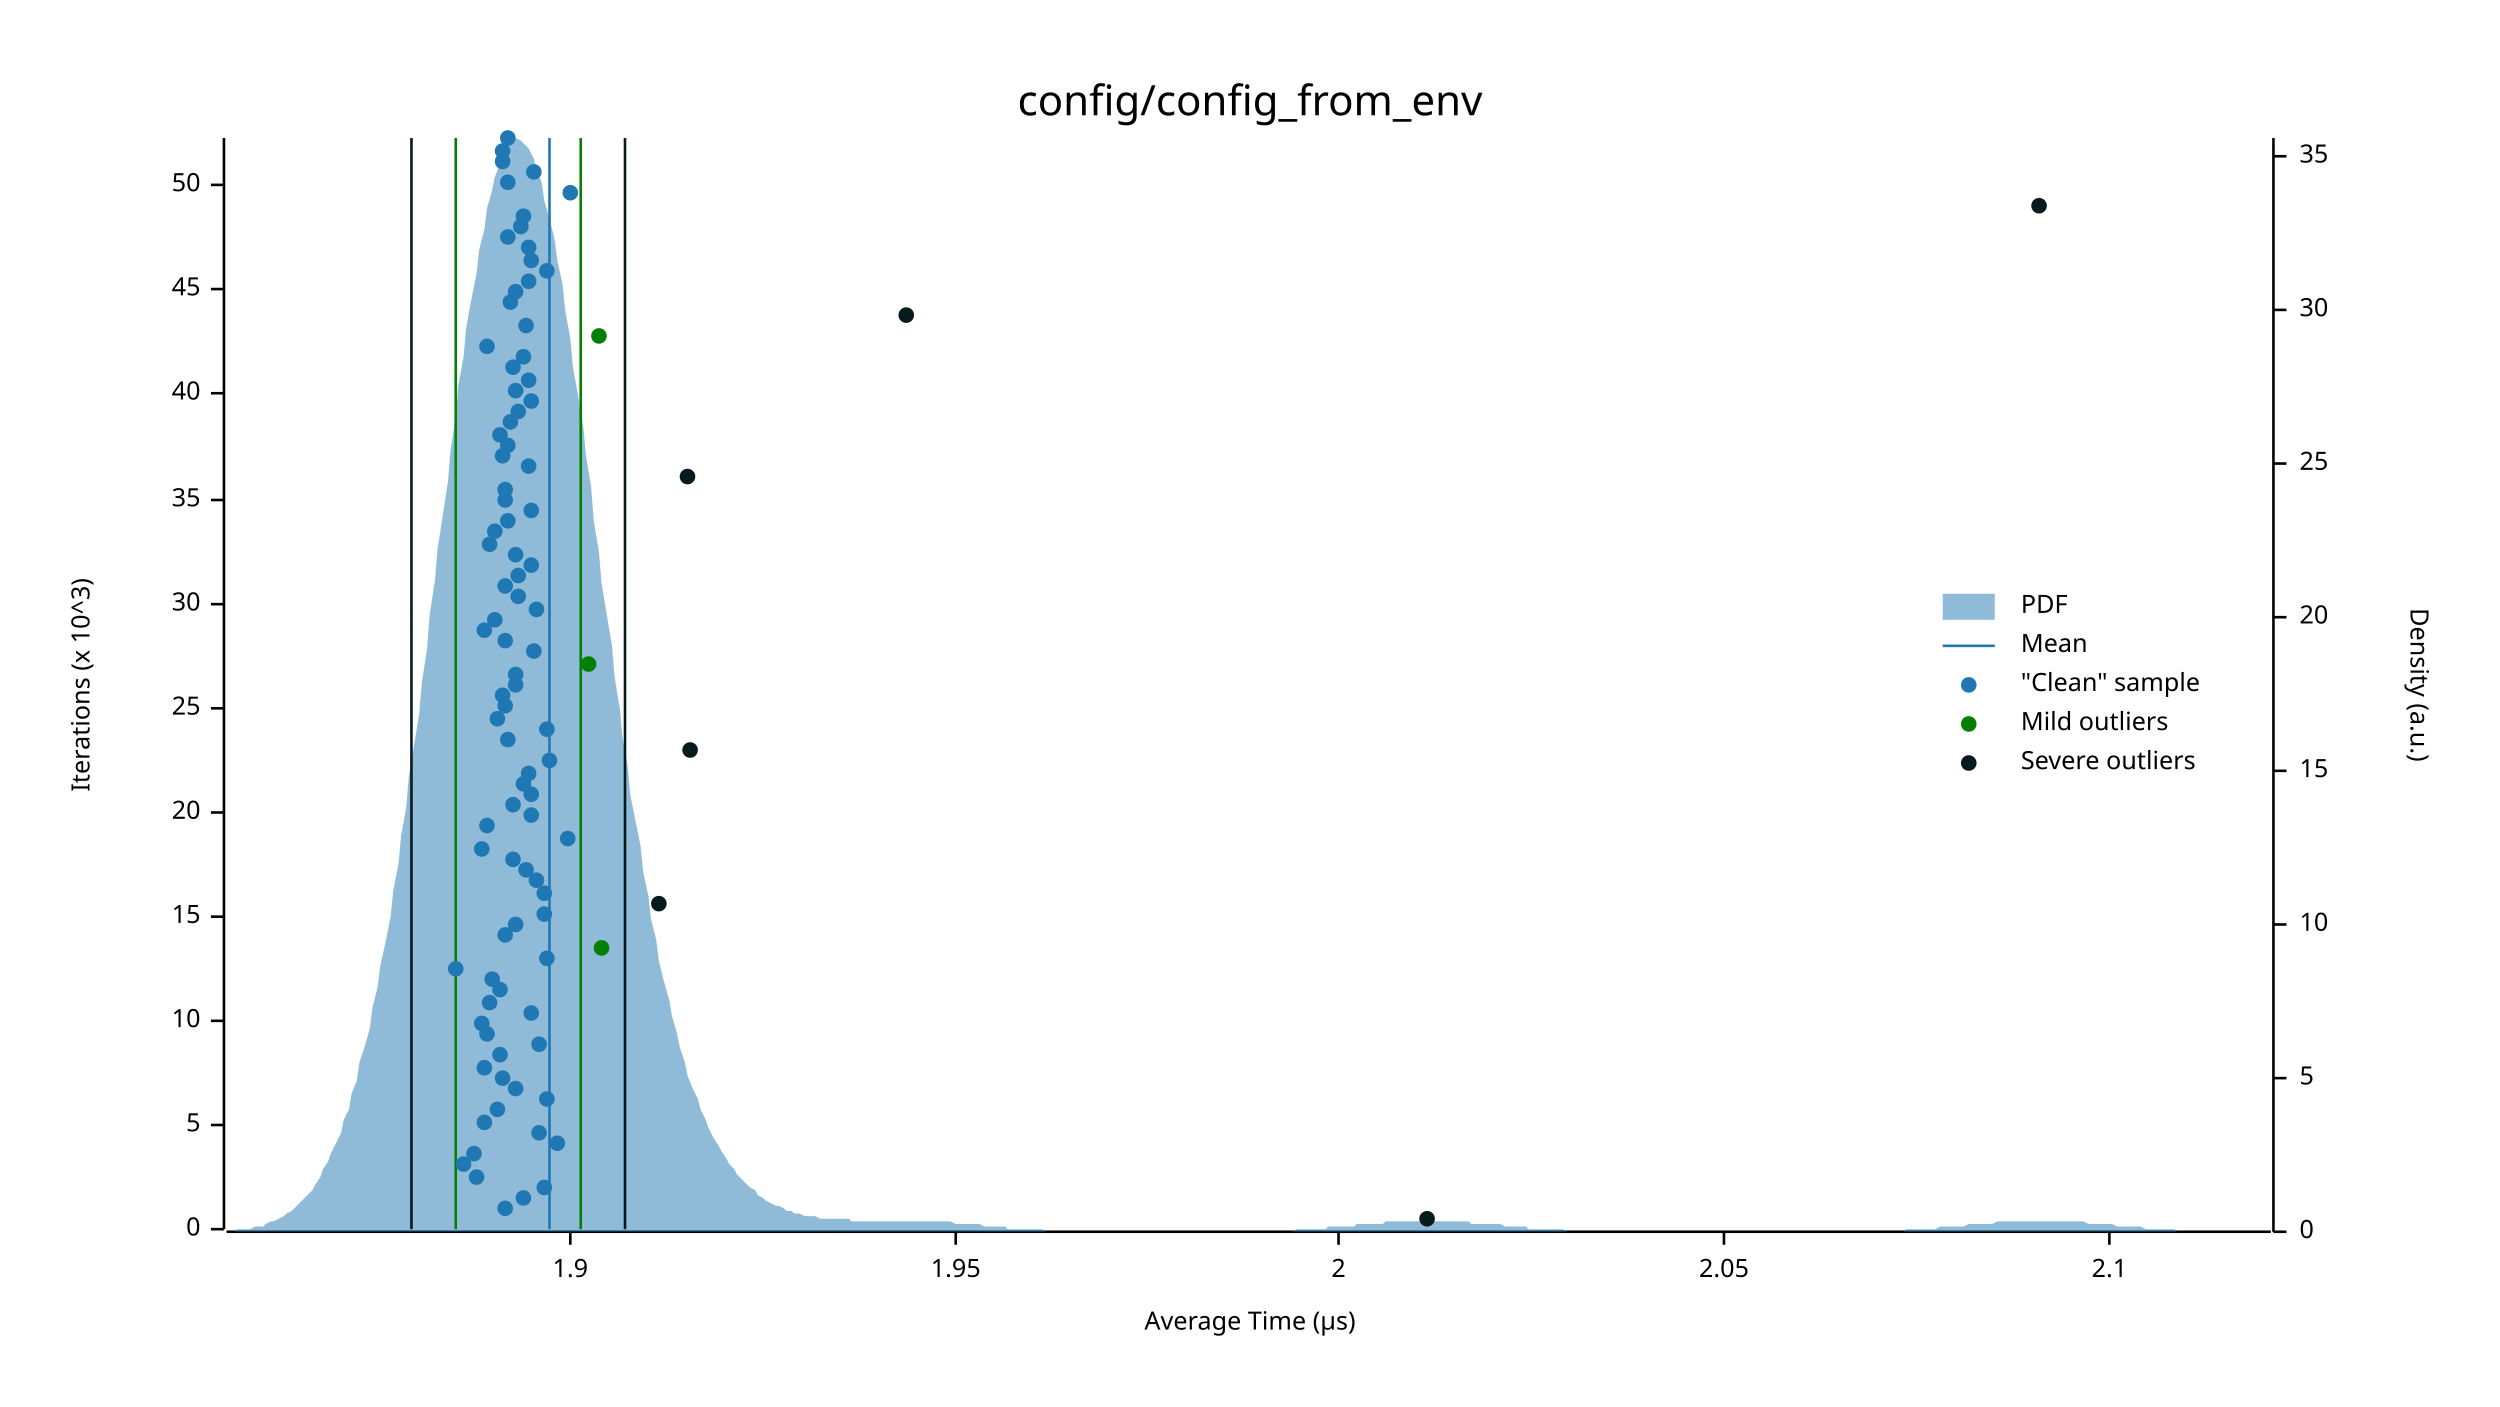
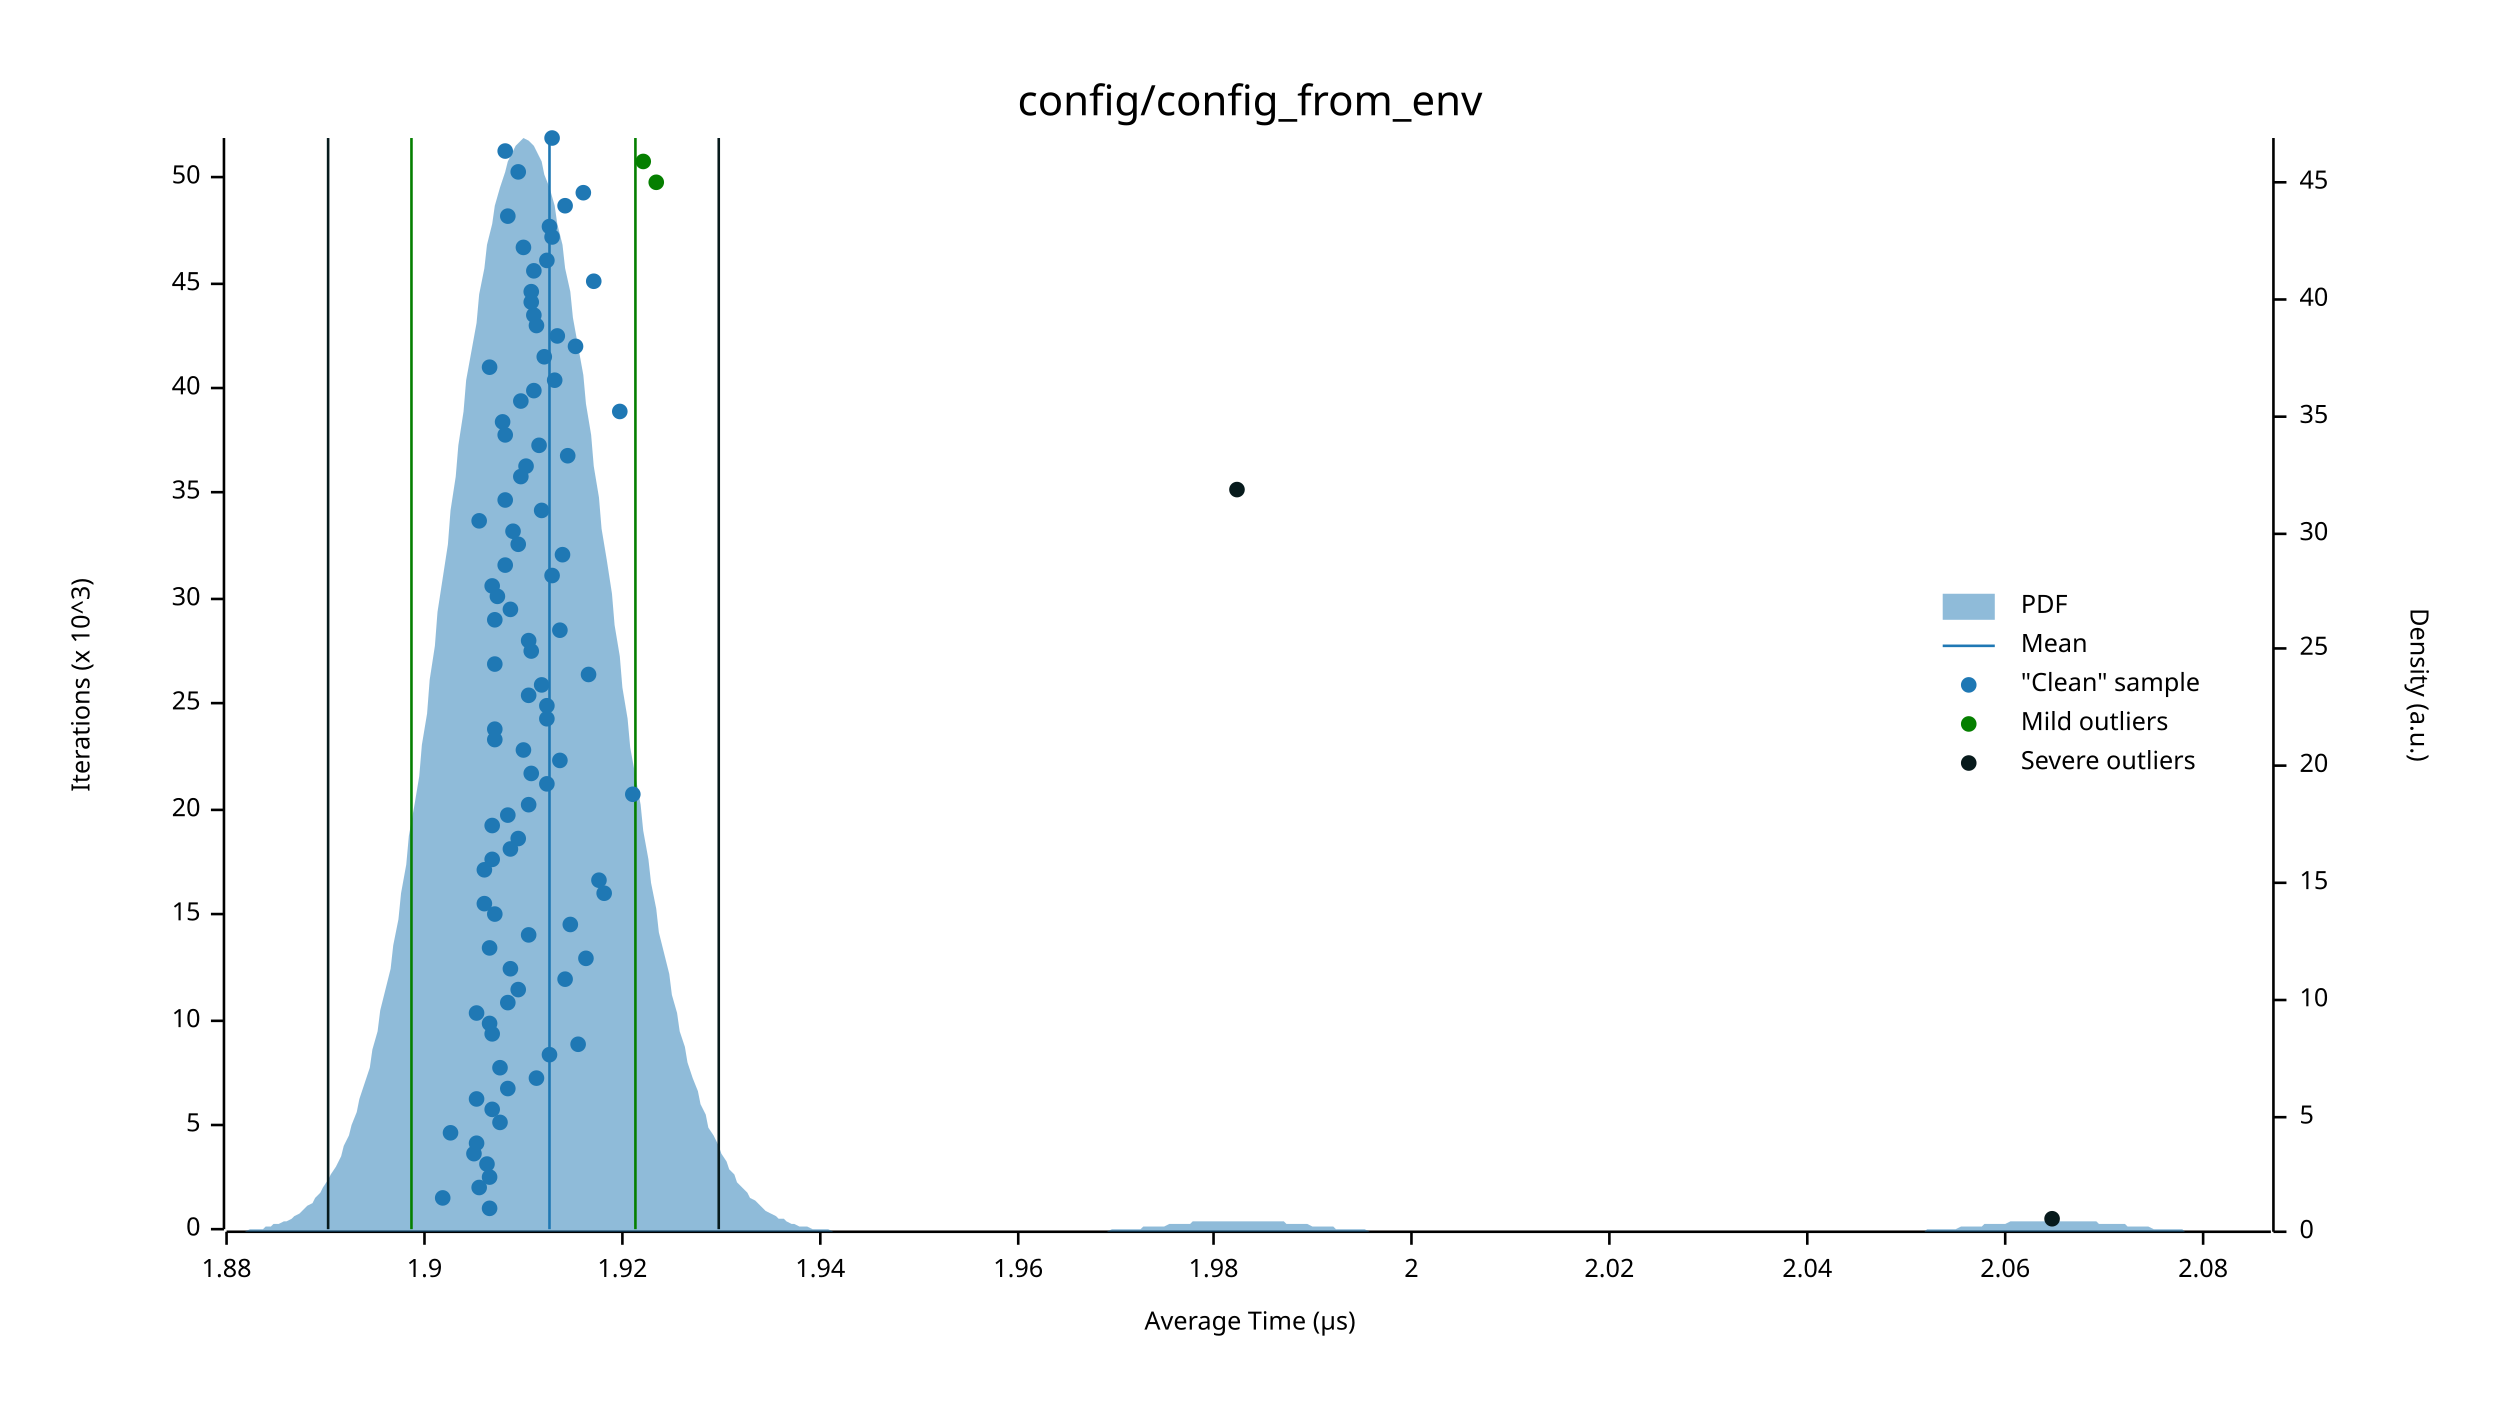
<svg xmlns="http://www.w3.org/2000/svg" width="960" height="540" viewBox="0 0 960 540">
  <text x="480" y="32" dy="0.76em" text-anchor="middle" font-family="sans-serif" font-size="16.129" opacity="1" fill="#000000">
config/config_from_env
</text>
  <text x="27" y="263" dy="0.76em" text-anchor="middle" font-family="sans-serif" font-size="9.677" opacity="1" fill="#000000" transform="rotate(270, 27, 263)">
Iterations (x 10^3)
</text>
  <text x="480" y="513" dy="-0.5ex" text-anchor="middle" font-family="sans-serif" font-size="9.677" opacity="1" fill="#000000">
Average Time (µs)
</text>
  <polyline fill="none" opacity="1" stroke="#000000" stroke-width="1" points="86,53 86,472 " />
  <text x="77" y="472" dy="0.5ex" text-anchor="end" font-family="sans-serif" font-size="9.677" opacity="1" fill="#000000">
0
</text>
  <polyline fill="none" opacity="1" stroke="#000000" stroke-width="1" points="81,472 86,472 " />
  <text x="77" y="432" dy="0.5ex" text-anchor="end" font-family="sans-serif" font-size="9.677" opacity="1" fill="#000000">
5
</text>
  <polyline fill="none" opacity="1" stroke="#000000" stroke-width="1" points="81,432 86,432 " />
  <text x="77" y="392" dy="0.5ex" text-anchor="end" font-family="sans-serif" font-size="9.677" opacity="1" fill="#000000">
10
</text>
  <polyline fill="none" opacity="1" stroke="#000000" stroke-width="1" points="81,392 86,392 " />
-   <text x="77" y="352" dy="0.5ex" text-anchor="end" font-family="sans-serif" font-size="9.677" opacity="1" fill="#000000">
+   <text x="77" y="351" dy="0.5ex" text-anchor="end" font-family="sans-serif" font-size="9.677" opacity="1" fill="#000000">
15
</text>
-   <polyline fill="none" opacity="1" stroke="#000000" stroke-width="1" points="81,352 86,352 " />
-   <text x="77" y="312" dy="0.5ex" text-anchor="end" font-family="sans-serif" font-size="9.677" opacity="1" fill="#000000">
+   <polyline fill="none" opacity="1" stroke="#000000" stroke-width="1" points="81,351 86,351 " />
+   <text x="77" y="311" dy="0.5ex" text-anchor="end" font-family="sans-serif" font-size="9.677" opacity="1" fill="#000000">
20
</text>
-   <polyline fill="none" opacity="1" stroke="#000000" stroke-width="1" points="81,312 86,312 " />
-   <text x="77" y="272" dy="0.5ex" text-anchor="end" font-family="sans-serif" font-size="9.677" opacity="1" fill="#000000">
+   <polyline fill="none" opacity="1" stroke="#000000" stroke-width="1" points="81,311 86,311 " />
+   <text x="77" y="270" dy="0.5ex" text-anchor="end" font-family="sans-serif" font-size="9.677" opacity="1" fill="#000000">
25
</text>
-   <polyline fill="none" opacity="1" stroke="#000000" stroke-width="1" points="81,272 86,272 " />
-   <text x="77" y="232" dy="0.5ex" text-anchor="end" font-family="sans-serif" font-size="9.677" opacity="1" fill="#000000">
+   <polyline fill="none" opacity="1" stroke="#000000" stroke-width="1" points="81,270 86,270 " />
+   <text x="77" y="230" dy="0.5ex" text-anchor="end" font-family="sans-serif" font-size="9.677" opacity="1" fill="#000000">
30
</text>
-   <polyline fill="none" opacity="1" stroke="#000000" stroke-width="1" points="81,232 86,232 " />
-   <text x="77" y="192" dy="0.5ex" text-anchor="end" font-family="sans-serif" font-size="9.677" opacity="1" fill="#000000">
+   <polyline fill="none" opacity="1" stroke="#000000" stroke-width="1" points="81,230 86,230 " />
+   <text x="77" y="189" dy="0.5ex" text-anchor="end" font-family="sans-serif" font-size="9.677" opacity="1" fill="#000000">
35
</text>
-   <polyline fill="none" opacity="1" stroke="#000000" stroke-width="1" points="81,192 86,192 " />
-   <text x="77" y="151" dy="0.5ex" text-anchor="end" font-family="sans-serif" font-size="9.677" opacity="1" fill="#000000">
+   <polyline fill="none" opacity="1" stroke="#000000" stroke-width="1" points="81,189 86,189 " />
+   <text x="77" y="149" dy="0.5ex" text-anchor="end" font-family="sans-serif" font-size="9.677" opacity="1" fill="#000000">
40
</text>
-   <polyline fill="none" opacity="1" stroke="#000000" stroke-width="1" points="81,151 86,151 " />
-   <text x="77" y="111" dy="0.5ex" text-anchor="end" font-family="sans-serif" font-size="9.677" opacity="1" fill="#000000">
+   <polyline fill="none" opacity="1" stroke="#000000" stroke-width="1" points="81,149 86,149 " />
+   <text x="77" y="109" dy="0.5ex" text-anchor="end" font-family="sans-serif" font-size="9.677" opacity="1" fill="#000000">
45
</text>
-   <polyline fill="none" opacity="1" stroke="#000000" stroke-width="1" points="81,111 86,111 " />
-   <text x="77" y="71" dy="0.5ex" text-anchor="end" font-family="sans-serif" font-size="9.677" opacity="1" fill="#000000">
+   <polyline fill="none" opacity="1" stroke="#000000" stroke-width="1" points="81,109 86,109 " />
+   <text x="77" y="68" dy="0.5ex" text-anchor="end" font-family="sans-serif" font-size="9.677" opacity="1" fill="#000000">
50
</text>
-   <polyline fill="none" opacity="1" stroke="#000000" stroke-width="1" points="81,71 86,71 " />
+   <polyline fill="none" opacity="1" stroke="#000000" stroke-width="1" points="81,68 86,68 " />
  <polyline fill="none" opacity="1" stroke="#000000" stroke-width="1" points="87,473 872,473 " />
-   <text x="219" y="483" dy="0.76em" text-anchor="middle" font-family="sans-serif" font-size="9.677" opacity="1" fill="#000000">
+   <text x="87" y="483" dy="0.76em" text-anchor="middle" font-family="sans-serif" font-size="9.677" opacity="1" fill="#000000">
+ 1.88
+ </text>
+   <polyline fill="none" opacity="1" stroke="#000000" stroke-width="1" points="87,473 87,478 " />
+   <text x="163" y="483" dy="0.76em" text-anchor="middle" font-family="sans-serif" font-size="9.677" opacity="1" fill="#000000">
1.9
</text>
-   <polyline fill="none" opacity="1" stroke="#000000" stroke-width="1" points="219,473 219,478 " />
-   <text x="367" y="483" dy="0.76em" text-anchor="middle" font-family="sans-serif" font-size="9.677" opacity="1" fill="#000000">
- 1.95
- </text>
-   <polyline fill="none" opacity="1" stroke="#000000" stroke-width="1" points="367,473 367,478 " />
-   <text x="514" y="483" dy="0.76em" text-anchor="middle" font-family="sans-serif" font-size="9.677" opacity="1" fill="#000000">
+   <polyline fill="none" opacity="1" stroke="#000000" stroke-width="1" points="163,473 163,478 " />
+   <text x="239" y="483" dy="0.76em" text-anchor="middle" font-family="sans-serif" font-size="9.677" opacity="1" fill="#000000">
+ 1.92
+ </text>
+   <polyline fill="none" opacity="1" stroke="#000000" stroke-width="1" points="239,473 239,478 " />
+   <text x="315" y="483" dy="0.76em" text-anchor="middle" font-family="sans-serif" font-size="9.677" opacity="1" fill="#000000">
+ 1.94
+ </text>
+   <polyline fill="none" opacity="1" stroke="#000000" stroke-width="1" points="315,473 315,478 " />
+   <text x="391" y="483" dy="0.76em" text-anchor="middle" font-family="sans-serif" font-size="9.677" opacity="1" fill="#000000">
+ 1.96
+ </text>
+   <polyline fill="none" opacity="1" stroke="#000000" stroke-width="1" points="391,473 391,478 " />
+   <text x="466" y="483" dy="0.76em" text-anchor="middle" font-family="sans-serif" font-size="9.677" opacity="1" fill="#000000">
+ 1.98
+ </text>
+   <polyline fill="none" opacity="1" stroke="#000000" stroke-width="1" points="466,473 466,478 " />
+   <text x="542" y="483" dy="0.76em" text-anchor="middle" font-family="sans-serif" font-size="9.677" opacity="1" fill="#000000">
2
</text>
-   <polyline fill="none" opacity="1" stroke="#000000" stroke-width="1" points="514,473 514,478 " />
-   <text x="662" y="483" dy="0.76em" text-anchor="middle" font-family="sans-serif" font-size="9.677" opacity="1" fill="#000000">
- 2.05
- </text>
-   <polyline fill="none" opacity="1" stroke="#000000" stroke-width="1" points="662,473 662,478 " />
-   <text x="810" y="483" dy="0.76em" text-anchor="middle" font-family="sans-serif" font-size="9.677" opacity="1" fill="#000000">
- 2.1
- </text>
-   <polyline fill="none" opacity="1" stroke="#000000" stroke-width="1" points="810,473 810,478 " />
+   <polyline fill="none" opacity="1" stroke="#000000" stroke-width="1" points="542,473 542,478 " />
+   <text x="618" y="483" dy="0.76em" text-anchor="middle" font-family="sans-serif" font-size="9.677" opacity="1" fill="#000000">
+ 2.02
+ </text>
+   <polyline fill="none" opacity="1" stroke="#000000" stroke-width="1" points="618,473 618,478 " />
+   <text x="694" y="483" dy="0.76em" text-anchor="middle" font-family="sans-serif" font-size="9.677" opacity="1" fill="#000000">
+ 2.04
+ </text>
+   <polyline fill="none" opacity="1" stroke="#000000" stroke-width="1" points="694,473 694,478 " />
+   <text x="770" y="483" dy="0.76em" text-anchor="middle" font-family="sans-serif" font-size="9.677" opacity="1" fill="#000000">
+ 2.06
+ </text>
+   <polyline fill="none" opacity="1" stroke="#000000" stroke-width="1" points="770,473 770,478 " />
+   <text x="846" y="483" dy="0.76em" text-anchor="middle" font-family="sans-serif" font-size="9.677" opacity="1" fill="#000000">
+ 2.08
+ </text>
+   <polyline fill="none" opacity="1" stroke="#000000" stroke-width="1" points="846,473 846,478 " />
  <text x="933" y="263" dy="0.76em" text-anchor="middle" font-family="sans-serif" font-size="9.677" opacity="1" fill="#000000" transform="rotate(90, 933, 263)">
Density (a.u.)
</text>
  <polyline fill="none" opacity="1" stroke="#000000" stroke-width="1" points="873,53 873,473 " />
  <text x="883" y="473" dy="0.5ex" text-anchor="start" font-family="sans-serif" font-size="9.677" opacity="1" fill="#000000">
0
</text>
  <polyline fill="none" opacity="1" stroke="#000000" stroke-width="1" points="873,473 878,473 " />
-   <text x="883" y="414" dy="0.5ex" text-anchor="start" font-family="sans-serif" font-size="9.677" opacity="1" fill="#000000">
+   <text x="883" y="429" dy="0.5ex" text-anchor="start" font-family="sans-serif" font-size="9.677" opacity="1" fill="#000000">
5
</text>
-   <polyline fill="none" opacity="1" stroke="#000000" stroke-width="1" points="873,414 878,414 " />
-   <text x="883" y="355" dy="0.5ex" text-anchor="start" font-family="sans-serif" font-size="9.677" opacity="1" fill="#000000">
+   <polyline fill="none" opacity="1" stroke="#000000" stroke-width="1" points="873,429 878,429 " />
+   <text x="883" y="384" dy="0.5ex" text-anchor="start" font-family="sans-serif" font-size="9.677" opacity="1" fill="#000000">
10
</text>
-   <polyline fill="none" opacity="1" stroke="#000000" stroke-width="1" points="873,355 878,355 " />
-   <text x="883" y="296" dy="0.5ex" text-anchor="start" font-family="sans-serif" font-size="9.677" opacity="1" fill="#000000">
+   <polyline fill="none" opacity="1" stroke="#000000" stroke-width="1" points="873,384 878,384 " />
+   <text x="883" y="339" dy="0.5ex" text-anchor="start" font-family="sans-serif" font-size="9.677" opacity="1" fill="#000000">
15
</text>
-   <polyline fill="none" opacity="1" stroke="#000000" stroke-width="1" points="873,296 878,296 " />
-   <text x="883" y="237" dy="0.5ex" text-anchor="start" font-family="sans-serif" font-size="9.677" opacity="1" fill="#000000">
+   <polyline fill="none" opacity="1" stroke="#000000" stroke-width="1" points="873,339 878,339 " />
+   <text x="883" y="294" dy="0.5ex" text-anchor="start" font-family="sans-serif" font-size="9.677" opacity="1" fill="#000000">
20
</text>
-   <polyline fill="none" opacity="1" stroke="#000000" stroke-width="1" points="873,237 878,237 " />
-   <text x="883" y="178" dy="0.5ex" text-anchor="start" font-family="sans-serif" font-size="9.677" opacity="1" fill="#000000">
+   <polyline fill="none" opacity="1" stroke="#000000" stroke-width="1" points="873,294 878,294 " />
+   <text x="883" y="249" dy="0.5ex" text-anchor="start" font-family="sans-serif" font-size="9.677" opacity="1" fill="#000000">
25
</text>
-   <polyline fill="none" opacity="1" stroke="#000000" stroke-width="1" points="873,178 878,178 " />
-   <text x="883" y="119" dy="0.5ex" text-anchor="start" font-family="sans-serif" font-size="9.677" opacity="1" fill="#000000">
+   <polyline fill="none" opacity="1" stroke="#000000" stroke-width="1" points="873,249 878,249 " />
+   <text x="883" y="205" dy="0.5ex" text-anchor="start" font-family="sans-serif" font-size="9.677" opacity="1" fill="#000000">
30
</text>
-   <polyline fill="none" opacity="1" stroke="#000000" stroke-width="1" points="873,119 878,119 " />
-   <text x="883" y="60" dy="0.5ex" text-anchor="start" font-family="sans-serif" font-size="9.677" opacity="1" fill="#000000">
+   <polyline fill="none" opacity="1" stroke="#000000" stroke-width="1" points="873,205 878,205 " />
+   <text x="883" y="160" dy="0.5ex" text-anchor="start" font-family="sans-serif" font-size="9.677" opacity="1" fill="#000000">
35
</text>
-   <polyline fill="none" opacity="1" stroke="#000000" stroke-width="1" points="873,60 878,60 " />
-   <polygon opacity="0.5" fill="#1F78B4" points="87,473 88,473 90,473 91,472 93,472 94,472 96,472 98,471 99,471 101,471 102,470 104,469 105,469 107,468 109,467 110,466 112,465 113,464 115,462 116,461 118,459 120,457 121,455 123,452 124,449 126,446 127,443 129,439 131,435 132,430 134,426 135,420 137,415 138,408 140,402 142,395 143,387 145,379 146,371 148,362 150,352 151,342 153,332 154,321 156,310 157,298 159,286 161,274 162,262 164,249 165,236 167,223 168,211 170,198 172,185 173,173 175,160 176,148 178,137 179,126 181,115 183,105 184,96 186,88 187,80 189,73 190,68 192,63 194,59 195,56 197,54 198,53 200,54 201,55 203,57 205,61 206,65 208,70 209,77 211,84 213,92 214,100 216,109 217,119 219,130 220,141 222,152 224,164 225,175 227,187 228,200 230,212 231,224 233,236 235,248 236,260 238,272 239,283 241,294 242,305 244,315 246,325 247,335 249,344 250,353 252,361 253,369 255,377 257,384 258,390 260,397 261,402 263,408 264,413 266,418 268,422 269,426 271,430 272,433 274,437 276,440 277,442 279,445 280,447 282,449 283,451 285,453 287,455 288,456 290,457 291,459 293,460 294,461 296,462 298,463 299,463 301,464 302,465 304,465 305,466 307,466 309,467 310,467 312,467 313,467 315,468 316,468 318,468 320,468 321,468 323,468 324,468 326,468 327,469 329,469 331,469 332,469 334,469 335,469 337,469 339,469 340,469 342,469 343,469 345,469 346,469 348,469 350,469 351,469 353,469 354,469 356,469 357,469 359,469 361,469 362,469 364,469 365,469 367,470 368,470 370,470 372,470 373,470 375,470 376,470 378,471 379,471 381,471 383,471 384,471 386,471 387,472 389,472 391,472 392,472 394,472 395,472 397,472 398,472 400,472 402,473 403,473 405,473 406,473 408,473 409,473 411,473 413,473 414,473 416,473 417,473 419,473 420,473 422,473 424,473 425,473 427,473 428,473 430,473 431,473 433,473 435,473 436,473 438,473 439,473 441,473 442,473 444,473 446,473 447,473 449,473 450,473 452,473 454,473 455,473 457,473 458,473 460,473 461,473 463,473 465,473 466,473 468,473 469,473 471,473 472,473 474,473 476,473 477,473 479,473 480,473 482,473 483,473 485,473 487,473 488,473 490,473 491,473 493,473 494,473 496,473 498,472 499,472 501,472 502,472 504,472 505,472 507,472 509,472 510,471 512,471 513,471 515,471 517,471 518,471 520,471 521,470 523,470 524,470 526,470 528,470 529,470 531,470 532,469 534,469 535,469 537,469 539,469 540,469 542,469 543,469 545,469 546,469 548,469 550,469 551,469 553,469 554,469 556,469 557,469 559,469 561,469 562,469 564,469 565,470 567,470 568,470 570,470 572,470 573,470 575,470 576,470 578,471 580,471 581,471 583,471 584,471 586,471 587,472 589,472 591,472 592,472 594,472 595,472 597,472 598,472 600,472 602,473 603,473 605,473 606,473 608,473 609,473 611,473 613,473 614,473 616,473 617,473 619,473 620,473 622,473 624,473 625,473 627,473 628,473 630,473 632,473 633,473 635,473 636,473 638,473 639,473 641,473 643,473 644,473 646,473 647,473 649,473 650,473 652,473 654,473 655,473 657,473 658,473 660,473 661,473 663,473 665,473 666,473 668,473 669,473 671,473 672,473 674,473 676,473 677,473 679,473 680,473 682,473 683,473 685,473 687,473 688,473 690,473 691,473 693,473 695,473 696,473 698,473 699,473 701,473 702,473 704,473 706,473 707,473 709,473 710,473 712,473 713,473 715,473 717,473 718,473 720,473 721,473 723,473 724,473 726,473 728,473 729,473 731,473 732,472 734,472 735,472 737,472 739,472 740,472 742,472 743,472 745,471 746,471 748,471 750,471 751,471 753,471 754,471 756,470 758,470 759,470 761,470 762,470 764,470 765,470 767,469 769,469 770,469 772,469 773,469 775,469 776,469 778,469 780,469 781,469 783,469 784,469 786,469 787,469 789,469 791,469 792,469 794,469 795,469 797,469 798,469 800,469 802,470 803,470 805,470 806,470 808,470 809,470 811,470 813,471 814,471 816,471 817,471 819,471 821,471 822,471 824,472 825,472 827,472 828,472 830,472 832,472 833,472 835,472 836,473 838,473 839,473 841,473 843,473 844,473 846,473 847,473 849,473 850,473 852,473 854,473 855,473 857,473 858,473 860,473 861,473 863,473 865,473 866,473 868,473 869,473 871,473 873,473 873,473 87,473 " />
+   <polyline fill="none" opacity="1" stroke="#000000" stroke-width="1" points="873,160 878,160 " />
+   <text x="883" y="115" dy="0.5ex" text-anchor="start" font-family="sans-serif" font-size="9.677" opacity="1" fill="#000000">
+ 40
+ </text>
+   <polyline fill="none" opacity="1" stroke="#000000" stroke-width="1" points="873,115 878,115 " />
+   <text x="883" y="70" dy="0.5ex" text-anchor="start" font-family="sans-serif" font-size="9.677" opacity="1" fill="#000000">
+ 45
+ </text>
+   <polyline fill="none" opacity="1" stroke="#000000" stroke-width="1" points="873,70 878,70 " />
+   <polygon opacity="0.5" fill="#1F78B4" points="87,473 88,473 90,473 91,473 93,473 94,473 96,472 98,472 99,472 101,472 102,471 104,471 105,470 107,470 109,469 110,469 112,468 113,467 115,466 116,465 118,463 120,462 121,460 123,458 124,456 126,453 127,451 129,448 131,444 132,440 134,436 135,432 137,427 138,422 140,416 142,410 143,403 145,396 146,388 148,380 150,372 151,363 153,353 154,343 156,332 157,321 159,310 161,298 162,286 164,274 165,261 167,248 168,235 170,222 172,209 173,196 175,183 176,171 178,158 179,146 181,135 183,124 184,113 186,103 187,94 189,86 190,79 192,72 194,66 195,62 197,58 198,56 200,54 201,53 203,54 205,56 206,58 208,62 209,67 211,72 213,79 214,86 216,94 217,103 219,112 220,122 222,133 224,144 225,155 227,167 228,179 230,191 231,203 233,215 235,228 236,240 238,252 239,264 241,276 242,287 244,298 246,309 247,319 249,330 250,339 252,349 253,358 255,366 257,374 258,382 260,389 261,396 263,402 264,408 266,414 268,419 269,424 271,428 272,433 274,436 276,440 277,443 279,446 280,449 282,451 283,454 285,456 287,458 288,460 290,461 291,462 293,464 294,465 296,466 298,467 299,468 301,468 302,469 304,470 305,470 307,471 309,471 310,471 312,472 313,472 315,472 316,472 318,472 320,473 321,473 323,473 324,473 326,473 327,473 329,473 331,473 332,473 334,473 335,473 337,473 339,473 340,473 342,473 343,473 345,473 346,473 348,473 350,473 351,473 353,473 354,473 356,473 357,473 359,473 361,473 362,473 364,473 365,473 367,473 368,473 370,473 372,473 373,473 375,473 376,473 378,473 379,473 381,473 383,473 384,473 386,473 387,473 389,473 391,473 392,473 394,473 395,473 397,473 398,473 400,473 402,473 403,473 405,473 406,473 408,473 409,473 411,473 413,473 414,473 416,473 417,473 419,473 420,473 422,473 424,473 425,473 427,472 428,472 430,472 431,472 433,472 435,472 436,472 438,472 439,471 441,471 442,471 444,471 446,471 447,471 449,470 450,470 452,470 454,470 455,470 457,470 458,469 460,469 461,469 463,469 465,469 466,469 468,469 469,469 471,469 472,469 474,469 476,469 477,469 479,469 480,469 482,469 483,469 485,469 487,469 488,469 490,469 491,469 493,469 494,470 496,470 498,470 499,470 501,470 502,470 504,471 505,471 507,471 509,471 510,471 512,471 513,472 515,472 517,472 518,472 520,472 521,472 523,472 524,472 526,473 528,473 529,473 531,473 532,473 534,473 535,473 537,473 539,473 540,473 542,473 543,473 545,473 546,473 548,473 550,473 551,473 553,473 554,473 556,473 557,473 559,473 561,473 562,473 564,473 565,473 567,473 568,473 570,473 572,473 573,473 575,473 576,473 578,473 580,473 581,473 583,473 584,473 586,473 587,473 589,473 591,473 592,473 594,473 595,473 597,473 598,473 600,473 602,473 603,473 605,473 606,473 608,473 609,473 611,473 613,473 614,473 616,473 617,473 619,473 620,473 622,473 624,473 625,473 627,473 628,473 630,473 632,473 633,473 635,473 636,473 638,473 639,473 641,473 643,473 644,473 646,473 647,473 649,473 650,473 652,473 654,473 655,473 657,473 658,473 660,473 661,473 663,473 665,473 666,473 668,473 669,473 671,473 672,473 674,473 676,473 677,473 679,473 680,473 682,473 683,473 685,473 687,473 688,473 690,473 691,473 693,473 695,473 696,473 698,473 699,473 701,473 702,473 704,473 706,473 707,473 709,473 710,473 712,473 713,473 715,473 717,473 718,473 720,473 721,473 723,473 724,473 726,473 728,473 729,473 731,473 732,473 734,473 735,473 737,473 739,473 740,472 742,472 743,472 745,472 746,472 748,472 750,472 751,472 753,471 754,471 756,471 758,471 759,471 761,471 762,470 764,470 765,470 767,470 769,470 770,470 772,469 773,469 775,469 776,469 778,469 780,469 781,469 783,469 784,469 786,469 787,469 789,469 791,469 792,469 794,469 795,469 797,469 798,469 800,469 802,469 803,469 805,469 806,470 808,470 809,470 811,470 813,470 814,470 816,470 817,471 819,471 821,471 822,471 824,471 825,471 827,472 828,472 830,472 832,472 833,472 835,472 836,472 838,472 839,473 841,473 843,473 844,473 846,473 847,473 849,473 850,473 852,473 854,473 855,473 857,473 858,473 860,473 861,473 863,473 865,473 866,473 868,473 869,473 871,473 873,473 873,473 87,473 " />
  <polyline fill="none" opacity="1" stroke="#1F78B4" stroke-width="1" points="211,472 211,53 " />
-   <polyline fill="none" opacity="1" stroke="#057F00" stroke-width="1" points="175,472 175,53 " />
-   <polyline fill="none" opacity="1" stroke="#057F00" stroke-width="1" points="223,472 223,53 " />
-   <polyline fill="none" opacity="1" stroke="#071A1C" stroke-width="1" points="158,472 158,53 " />
-   <polyline fill="none" opacity="1" stroke="#071A1C" stroke-width="1" points="240,472 240,53 " />
-   <circle cx="194" cy="464" r="3" opacity="1" fill="#1F78B4" stroke="none" stroke-width="1" />
-   <circle cx="201" cy="460" r="3" opacity="1" fill="#1F78B4" stroke="none" stroke-width="1" />
-   <circle cx="209" cy="456" r="3" opacity="1" fill="#1F78B4" stroke="none" stroke-width="1" />
-   <circle cx="183" cy="452" r="3" opacity="1" fill="#1F78B4" stroke="none" stroke-width="1" />
-   <circle cx="178" cy="447" r="3" opacity="1" fill="#1F78B4" stroke="none" stroke-width="1" />
+   <polyline fill="none" opacity="1" stroke="#057F00" stroke-width="1" points="158,472 158,53 " />
+   <polyline fill="none" opacity="1" stroke="#057F00" stroke-width="1" points="244,472 244,53 " />
+   <polyline fill="none" opacity="1" stroke="#071A1C" stroke-width="1" points="126,472 126,53 " />
+   <polyline fill="none" opacity="1" stroke="#071A1C" stroke-width="1" points="276,472 276,53 " />
+   <circle cx="188" cy="464" r="3" opacity="1" fill="#1F78B4" stroke="none" stroke-width="1" />
+   <circle cx="170" cy="460" r="3" opacity="1" fill="#1F78B4" stroke="none" stroke-width="1" />
+   <circle cx="184" cy="456" r="3" opacity="1" fill="#1F78B4" stroke="none" stroke-width="1" />
+   <circle cx="188" cy="452" r="3" opacity="1" fill="#1F78B4" stroke="none" stroke-width="1" />
+   <circle cx="187" cy="447" r="3" opacity="1" fill="#1F78B4" stroke="none" stroke-width="1" />
  <circle cx="182" cy="443" r="3" opacity="1" fill="#1F78B4" stroke="none" stroke-width="1" />
-   <circle cx="214" cy="439" r="3" opacity="1" fill="#1F78B4" stroke="none" stroke-width="1" />
-   <circle cx="207" cy="435" r="3" opacity="1" fill="#1F78B4" stroke="none" stroke-width="1" />
-   <circle cx="186" cy="431" r="3" opacity="1" fill="#1F78B4" stroke="none" stroke-width="1" />
-   <circle cx="191" cy="426" r="3" opacity="1" fill="#1F78B4" stroke="none" stroke-width="1" />
-   <circle cx="210" cy="422" r="3" opacity="1" fill="#1F78B4" stroke="none" stroke-width="1" />
-   <circle cx="198" cy="418" r="3" opacity="1" fill="#1F78B4" stroke="none" stroke-width="1" />
-   <circle cx="193" cy="414" r="3" opacity="1" fill="#1F78B4" stroke="none" stroke-width="1" />
-   <circle cx="186" cy="410" r="3" opacity="1" fill="#1F78B4" stroke="none" stroke-width="1" />
-   <circle cx="192" cy="405" r="3" opacity="1" fill="#1F78B4" stroke="none" stroke-width="1" />
-   <circle cx="207" cy="401" r="3" opacity="1" fill="#1F78B4" stroke="none" stroke-width="1" />
-   <circle cx="187" cy="397" r="3" opacity="1" fill="#1F78B4" stroke="none" stroke-width="1" />
-   <circle cx="185" cy="393" r="3" opacity="1" fill="#1F78B4" stroke="none" stroke-width="1" />
-   <circle cx="204" cy="389" r="3" opacity="1" fill="#1F78B4" stroke="none" stroke-width="1" />
-   <circle cx="188" cy="385" r="3" opacity="1" fill="#1F78B4" stroke="none" stroke-width="1" />
-   <circle cx="192" cy="380" r="3" opacity="1" fill="#1F78B4" stroke="none" stroke-width="1" />
-   <circle cx="189" cy="376" r="3" opacity="1" fill="#1F78B4" stroke="none" stroke-width="1" />
-   <circle cx="175" cy="372" r="3" opacity="1" fill="#1F78B4" stroke="none" stroke-width="1" />
-   <circle cx="210" cy="368" r="3" opacity="1" fill="#1F78B4" stroke="none" stroke-width="1" />
-   <circle cx="194" cy="359" r="3" opacity="1" fill="#1F78B4" stroke="none" stroke-width="1" />
-   <circle cx="198" cy="355" r="3" opacity="1" fill="#1F78B4" stroke="none" stroke-width="1" />
-   <circle cx="209" cy="351" r="3" opacity="1" fill="#1F78B4" stroke="none" stroke-width="1" />
-   <circle cx="209" cy="343" r="3" opacity="1" fill="#1F78B4" stroke="none" stroke-width="1" />
-   <circle cx="206" cy="338" r="3" opacity="1" fill="#1F78B4" stroke="none" stroke-width="1" />
-   <circle cx="202" cy="334" r="3" opacity="1" fill="#1F78B4" stroke="none" stroke-width="1" />
-   <circle cx="197" cy="330" r="3" opacity="1" fill="#1F78B4" stroke="none" stroke-width="1" />
-   <circle cx="185" cy="326" r="3" opacity="1" fill="#1F78B4" stroke="none" stroke-width="1" />
-   <circle cx="218" cy="322" r="3" opacity="1" fill="#1F78B4" stroke="none" stroke-width="1" />
-   <circle cx="187" cy="317" r="3" opacity="1" fill="#1F78B4" stroke="none" stroke-width="1" />
-   <circle cx="204" cy="313" r="3" opacity="1" fill="#1F78B4" stroke="none" stroke-width="1" />
-   <circle cx="197" cy="309" r="3" opacity="1" fill="#1F78B4" stroke="none" stroke-width="1" />
-   <circle cx="204" cy="305" r="3" opacity="1" fill="#1F78B4" stroke="none" stroke-width="1" />
-   <circle cx="201" cy="301" r="3" opacity="1" fill="#1F78B4" stroke="none" stroke-width="1" />
-   <circle cx="203" cy="297" r="3" opacity="1" fill="#1F78B4" stroke="none" stroke-width="1" />
-   <circle cx="211" cy="292" r="3" opacity="1" fill="#1F78B4" stroke="none" stroke-width="1" />
-   <circle cx="195" cy="284" r="3" opacity="1" fill="#1F78B4" stroke="none" stroke-width="1" />
-   <circle cx="210" cy="280" r="3" opacity="1" fill="#1F78B4" stroke="none" stroke-width="1" />
-   <circle cx="191" cy="276" r="3" opacity="1" fill="#1F78B4" stroke="none" stroke-width="1" />
-   <circle cx="194" cy="271" r="3" opacity="1" fill="#1F78B4" stroke="none" stroke-width="1" />
-   <circle cx="193" cy="267" r="3" opacity="1" fill="#1F78B4" stroke="none" stroke-width="1" />
-   <circle cx="198" cy="263" r="3" opacity="1" fill="#1F78B4" stroke="none" stroke-width="1" />
-   <circle cx="198" cy="259" r="3" opacity="1" fill="#1F78B4" stroke="none" stroke-width="1" />
-   <circle cx="205" cy="250" r="3" opacity="1" fill="#1F78B4" stroke="none" stroke-width="1" />
-   <circle cx="194" cy="246" r="3" opacity="1" fill="#1F78B4" stroke="none" stroke-width="1" />
-   <circle cx="186" cy="242" r="3" opacity="1" fill="#1F78B4" stroke="none" stroke-width="1" />
+   <circle cx="183" cy="439" r="3" opacity="1" fill="#1F78B4" stroke="none" stroke-width="1" />
+   <circle cx="173" cy="435" r="3" opacity="1" fill="#1F78B4" stroke="none" stroke-width="1" />
+   <circle cx="192" cy="431" r="3" opacity="1" fill="#1F78B4" stroke="none" stroke-width="1" />
+   <circle cx="189" cy="426" r="3" opacity="1" fill="#1F78B4" stroke="none" stroke-width="1" />
+   <circle cx="183" cy="422" r="3" opacity="1" fill="#1F78B4" stroke="none" stroke-width="1" />
+   <circle cx="195" cy="418" r="3" opacity="1" fill="#1F78B4" stroke="none" stroke-width="1" />
+   <circle cx="206" cy="414" r="3" opacity="1" fill="#1F78B4" stroke="none" stroke-width="1" />
+   <circle cx="192" cy="410" r="3" opacity="1" fill="#1F78B4" stroke="none" stroke-width="1" />
+   <circle cx="211" cy="405" r="3" opacity="1" fill="#1F78B4" stroke="none" stroke-width="1" />
+   <circle cx="222" cy="401" r="3" opacity="1" fill="#1F78B4" stroke="none" stroke-width="1" />
+   <circle cx="189" cy="397" r="3" opacity="1" fill="#1F78B4" stroke="none" stroke-width="1" />
+   <circle cx="188" cy="393" r="3" opacity="1" fill="#1F78B4" stroke="none" stroke-width="1" />
+   <circle cx="183" cy="389" r="3" opacity="1" fill="#1F78B4" stroke="none" stroke-width="1" />
+   <circle cx="195" cy="385" r="3" opacity="1" fill="#1F78B4" stroke="none" stroke-width="1" />
+   <circle cx="199" cy="380" r="3" opacity="1" fill="#1F78B4" stroke="none" stroke-width="1" />
+   <circle cx="217" cy="376" r="3" opacity="1" fill="#1F78B4" stroke="none" stroke-width="1" />
+   <circle cx="196" cy="372" r="3" opacity="1" fill="#1F78B4" stroke="none" stroke-width="1" />
+   <circle cx="225" cy="368" r="3" opacity="1" fill="#1F78B4" stroke="none" stroke-width="1" />
+   <circle cx="188" cy="364" r="3" opacity="1" fill="#1F78B4" stroke="none" stroke-width="1" />
+   <circle cx="203" cy="359" r="3" opacity="1" fill="#1F78B4" stroke="none" stroke-width="1" />
+   <circle cx="219" cy="355" r="3" opacity="1" fill="#1F78B4" stroke="none" stroke-width="1" />
+   <circle cx="190" cy="351" r="3" opacity="1" fill="#1F78B4" stroke="none" stroke-width="1" />
+   <circle cx="186" cy="347" r="3" opacity="1" fill="#1F78B4" stroke="none" stroke-width="1" />
+   <circle cx="232" cy="343" r="3" opacity="1" fill="#1F78B4" stroke="none" stroke-width="1" />
+   <circle cx="230" cy="338" r="3" opacity="1" fill="#1F78B4" stroke="none" stroke-width="1" />
+   <circle cx="186" cy="334" r="3" opacity="1" fill="#1F78B4" stroke="none" stroke-width="1" />
+   <circle cx="189" cy="330" r="3" opacity="1" fill="#1F78B4" stroke="none" stroke-width="1" />
+   <circle cx="196" cy="326" r="3" opacity="1" fill="#1F78B4" stroke="none" stroke-width="1" />
+   <circle cx="199" cy="322" r="3" opacity="1" fill="#1F78B4" stroke="none" stroke-width="1" />
+   <circle cx="189" cy="317" r="3" opacity="1" fill="#1F78B4" stroke="none" stroke-width="1" />
+   <circle cx="195" cy="313" r="3" opacity="1" fill="#1F78B4" stroke="none" stroke-width="1" />
+   <circle cx="203" cy="309" r="3" opacity="1" fill="#1F78B4" stroke="none" stroke-width="1" />
+   <circle cx="243" cy="305" r="3" opacity="1" fill="#1F78B4" stroke="none" stroke-width="1" />
+   <circle cx="210" cy="301" r="3" opacity="1" fill="#1F78B4" stroke="none" stroke-width="1" />
+   <circle cx="204" cy="297" r="3" opacity="1" fill="#1F78B4" stroke="none" stroke-width="1" />
+   <circle cx="215" cy="292" r="3" opacity="1" fill="#1F78B4" stroke="none" stroke-width="1" />
+   <circle cx="201" cy="288" r="3" opacity="1" fill="#1F78B4" stroke="none" stroke-width="1" />
+   <circle cx="190" cy="284" r="3" opacity="1" fill="#1F78B4" stroke="none" stroke-width="1" />
+   <circle cx="190" cy="280" r="3" opacity="1" fill="#1F78B4" stroke="none" stroke-width="1" />
+   <circle cx="210" cy="276" r="3" opacity="1" fill="#1F78B4" stroke="none" stroke-width="1" />
+   <circle cx="210" cy="271" r="3" opacity="1" fill="#1F78B4" stroke="none" stroke-width="1" />
+   <circle cx="203" cy="267" r="3" opacity="1" fill="#1F78B4" stroke="none" stroke-width="1" />
+   <circle cx="208" cy="263" r="3" opacity="1" fill="#1F78B4" stroke="none" stroke-width="1" />
+   <circle cx="226" cy="259" r="3" opacity="1" fill="#1F78B4" stroke="none" stroke-width="1" />
+   <circle cx="190" cy="255" r="3" opacity="1" fill="#1F78B4" stroke="none" stroke-width="1" />
+   <circle cx="204" cy="250" r="3" opacity="1" fill="#1F78B4" stroke="none" stroke-width="1" />
+   <circle cx="203" cy="246" r="3" opacity="1" fill="#1F78B4" stroke="none" stroke-width="1" />
+   <circle cx="215" cy="242" r="3" opacity="1" fill="#1F78B4" stroke="none" stroke-width="1" />
  <circle cx="190" cy="238" r="3" opacity="1" fill="#1F78B4" stroke="none" stroke-width="1" />
-   <circle cx="206" cy="234" r="3" opacity="1" fill="#1F78B4" stroke="none" stroke-width="1" />
-   <circle cx="199" cy="229" r="3" opacity="1" fill="#1F78B4" stroke="none" stroke-width="1" />
-   <circle cx="194" cy="225" r="3" opacity="1" fill="#1F78B4" stroke="none" stroke-width="1" />
-   <circle cx="199" cy="221" r="3" opacity="1" fill="#1F78B4" stroke="none" stroke-width="1" />
-   <circle cx="204" cy="217" r="3" opacity="1" fill="#1F78B4" stroke="none" stroke-width="1" />
-   <circle cx="198" cy="213" r="3" opacity="1" fill="#1F78B4" stroke="none" stroke-width="1" />
-   <circle cx="188" cy="209" r="3" opacity="1" fill="#1F78B4" stroke="none" stroke-width="1" />
-   <circle cx="190" cy="204" r="3" opacity="1" fill="#1F78B4" stroke="none" stroke-width="1" />
-   <circle cx="195" cy="200" r="3" opacity="1" fill="#1F78B4" stroke="none" stroke-width="1" />
-   <circle cx="204" cy="196" r="3" opacity="1" fill="#1F78B4" stroke="none" stroke-width="1" />
+   <circle cx="196" cy="234" r="3" opacity="1" fill="#1F78B4" stroke="none" stroke-width="1" />
+   <circle cx="191" cy="229" r="3" opacity="1" fill="#1F78B4" stroke="none" stroke-width="1" />
+   <circle cx="189" cy="225" r="3" opacity="1" fill="#1F78B4" stroke="none" stroke-width="1" />
+   <circle cx="212" cy="221" r="3" opacity="1" fill="#1F78B4" stroke="none" stroke-width="1" />
+   <circle cx="194" cy="217" r="3" opacity="1" fill="#1F78B4" stroke="none" stroke-width="1" />
+   <circle cx="216" cy="213" r="3" opacity="1" fill="#1F78B4" stroke="none" stroke-width="1" />
+   <circle cx="199" cy="209" r="3" opacity="1" fill="#1F78B4" stroke="none" stroke-width="1" />
+   <circle cx="197" cy="204" r="3" opacity="1" fill="#1F78B4" stroke="none" stroke-width="1" />
+   <circle cx="184" cy="200" r="3" opacity="1" fill="#1F78B4" stroke="none" stroke-width="1" />
+   <circle cx="208" cy="196" r="3" opacity="1" fill="#1F78B4" stroke="none" stroke-width="1" />
  <circle cx="194" cy="192" r="3" opacity="1" fill="#1F78B4" stroke="none" stroke-width="1" />
-   <circle cx="194" cy="188" r="3" opacity="1" fill="#1F78B4" stroke="none" stroke-width="1" />
-   <circle cx="203" cy="179" r="3" opacity="1" fill="#1F78B4" stroke="none" stroke-width="1" />
-   <circle cx="193" cy="175" r="3" opacity="1" fill="#1F78B4" stroke="none" stroke-width="1" />
-   <circle cx="195" cy="171" r="3" opacity="1" fill="#1F78B4" stroke="none" stroke-width="1" />
-   <circle cx="192" cy="167" r="3" opacity="1" fill="#1F78B4" stroke="none" stroke-width="1" />
-   <circle cx="196" cy="162" r="3" opacity="1" fill="#1F78B4" stroke="none" stroke-width="1" />
-   <circle cx="199" cy="158" r="3" opacity="1" fill="#1F78B4" stroke="none" stroke-width="1" />
-   <circle cx="204" cy="154" r="3" opacity="1" fill="#1F78B4" stroke="none" stroke-width="1" />
-   <circle cx="198" cy="150" r="3" opacity="1" fill="#1F78B4" stroke="none" stroke-width="1" />
-   <circle cx="203" cy="146" r="3" opacity="1" fill="#1F78B4" stroke="none" stroke-width="1" />
-   <circle cx="197" cy="141" r="3" opacity="1" fill="#1F78B4" stroke="none" stroke-width="1" />
-   <circle cx="201" cy="137" r="3" opacity="1" fill="#1F78B4" stroke="none" stroke-width="1" />
-   <circle cx="187" cy="133" r="3" opacity="1" fill="#1F78B4" stroke="none" stroke-width="1" />
-   <circle cx="202" cy="125" r="3" opacity="1" fill="#1F78B4" stroke="none" stroke-width="1" />
-   <circle cx="196" cy="116" r="3" opacity="1" fill="#1F78B4" stroke="none" stroke-width="1" />
-   <circle cx="198" cy="112" r="3" opacity="1" fill="#1F78B4" stroke="none" stroke-width="1" />
-   <circle cx="203" cy="108" r="3" opacity="1" fill="#1F78B4" stroke="none" stroke-width="1" />
-   <circle cx="210" cy="104" r="3" opacity="1" fill="#1F78B4" stroke="none" stroke-width="1" />
-   <circle cx="204" cy="100" r="3" opacity="1" fill="#1F78B4" stroke="none" stroke-width="1" />
-   <circle cx="203" cy="95" r="3" opacity="1" fill="#1F78B4" stroke="none" stroke-width="1" />
-   <circle cx="195" cy="91" r="3" opacity="1" fill="#1F78B4" stroke="none" stroke-width="1" />
-   <circle cx="200" cy="87" r="3" opacity="1" fill="#1F78B4" stroke="none" stroke-width="1" />
-   <circle cx="201" cy="83" r="3" opacity="1" fill="#1F78B4" stroke="none" stroke-width="1" />
-   <circle cx="219" cy="74" r="3" opacity="1" fill="#1F78B4" stroke="none" stroke-width="1" />
-   <circle cx="195" cy="70" r="3" opacity="1" fill="#1F78B4" stroke="none" stroke-width="1" />
-   <circle cx="205" cy="66" r="3" opacity="1" fill="#1F78B4" stroke="none" stroke-width="1" />
-   <circle cx="193" cy="62" r="3" opacity="1" fill="#1F78B4" stroke="none" stroke-width="1" />
-   <circle cx="193" cy="58" r="3" opacity="1" fill="#1F78B4" stroke="none" stroke-width="1" />
-   <circle cx="195" cy="53" r="3" opacity="1" fill="#1F78B4" stroke="none" stroke-width="1" />
-   <circle cx="231" cy="364" r="3" opacity="1" fill="#057F00" stroke="none" stroke-width="1" />
-   <circle cx="226" cy="255" r="3" opacity="1" fill="#057F00" stroke="none" stroke-width="1" />
-   <circle cx="230" cy="129" r="3" opacity="1" fill="#057F00" stroke="none" stroke-width="1" />
-   <circle cx="548" cy="468" r="3" opacity="1" fill="#071A1C" stroke="none" stroke-width="1" />
-   <circle cx="253" cy="347" r="3" opacity="1" fill="#071A1C" stroke="none" stroke-width="1" />
-   <circle cx="265" cy="288" r="3" opacity="1" fill="#071A1C" stroke="none" stroke-width="1" />
-   <circle cx="264" cy="183" r="3" opacity="1" fill="#071A1C" stroke="none" stroke-width="1" />
-   <circle cx="348" cy="121" r="3" opacity="1" fill="#071A1C" stroke="none" stroke-width="1" />
-   <circle cx="783" cy="79" r="3" opacity="1" fill="#071A1C" stroke="none" stroke-width="1" />
+   <circle cx="200" cy="183" r="3" opacity="1" fill="#1F78B4" stroke="none" stroke-width="1" />
+   <circle cx="202" cy="179" r="3" opacity="1" fill="#1F78B4" stroke="none" stroke-width="1" />
+   <circle cx="218" cy="175" r="3" opacity="1" fill="#1F78B4" stroke="none" stroke-width="1" />
+   <circle cx="207" cy="171" r="3" opacity="1" fill="#1F78B4" stroke="none" stroke-width="1" />
+   <circle cx="194" cy="167" r="3" opacity="1" fill="#1F78B4" stroke="none" stroke-width="1" />
+   <circle cx="193" cy="162" r="3" opacity="1" fill="#1F78B4" stroke="none" stroke-width="1" />
+   <circle cx="238" cy="158" r="3" opacity="1" fill="#1F78B4" stroke="none" stroke-width="1" />
+   <circle cx="200" cy="154" r="3" opacity="1" fill="#1F78B4" stroke="none" stroke-width="1" />
+   <circle cx="205" cy="150" r="3" opacity="1" fill="#1F78B4" stroke="none" stroke-width="1" />
+   <circle cx="213" cy="146" r="3" opacity="1" fill="#1F78B4" stroke="none" stroke-width="1" />
+   <circle cx="188" cy="141" r="3" opacity="1" fill="#1F78B4" stroke="none" stroke-width="1" />
+   <circle cx="209" cy="137" r="3" opacity="1" fill="#1F78B4" stroke="none" stroke-width="1" />
+   <circle cx="221" cy="133" r="3" opacity="1" fill="#1F78B4" stroke="none" stroke-width="1" />
+   <circle cx="214" cy="129" r="3" opacity="1" fill="#1F78B4" stroke="none" stroke-width="1" />
+   <circle cx="206" cy="125" r="3" opacity="1" fill="#1F78B4" stroke="none" stroke-width="1" />
+   <circle cx="205" cy="121" r="3" opacity="1" fill="#1F78B4" stroke="none" stroke-width="1" />
+   <circle cx="204" cy="116" r="3" opacity="1" fill="#1F78B4" stroke="none" stroke-width="1" />
+   <circle cx="204" cy="112" r="3" opacity="1" fill="#1F78B4" stroke="none" stroke-width="1" />
+   <circle cx="228" cy="108" r="3" opacity="1" fill="#1F78B4" stroke="none" stroke-width="1" />
+   <circle cx="205" cy="104" r="3" opacity="1" fill="#1F78B4" stroke="none" stroke-width="1" />
+   <circle cx="210" cy="100" r="3" opacity="1" fill="#1F78B4" stroke="none" stroke-width="1" />
+   <circle cx="201" cy="95" r="3" opacity="1" fill="#1F78B4" stroke="none" stroke-width="1" />
+   <circle cx="212" cy="91" r="3" opacity="1" fill="#1F78B4" stroke="none" stroke-width="1" />
+   <circle cx="211" cy="87" r="3" opacity="1" fill="#1F78B4" stroke="none" stroke-width="1" />
+   <circle cx="195" cy="83" r="3" opacity="1" fill="#1F78B4" stroke="none" stroke-width="1" />
+   <circle cx="217" cy="79" r="3" opacity="1" fill="#1F78B4" stroke="none" stroke-width="1" />
+   <circle cx="224" cy="74" r="3" opacity="1" fill="#1F78B4" stroke="none" stroke-width="1" />
+   <circle cx="199" cy="66" r="3" opacity="1" fill="#1F78B4" stroke="none" stroke-width="1" />
+   <circle cx="194" cy="58" r="3" opacity="1" fill="#1F78B4" stroke="none" stroke-width="1" />
+   <circle cx="212" cy="53" r="3" opacity="1" fill="#1F78B4" stroke="none" stroke-width="1" />
+   <circle cx="252" cy="70" r="3" opacity="1" fill="#057F00" stroke="none" stroke-width="1" />
+   <circle cx="247" cy="62" r="3" opacity="1" fill="#057F00" stroke="none" stroke-width="1" />
+   <circle cx="788" cy="468" r="3" opacity="1" fill="#071A1C" stroke="none" stroke-width="1" />
+   <circle cx="475" cy="188" r="3" opacity="1" fill="#071A1C" stroke="none" stroke-width="1" />
  <text x="776" y="228" dy="0.76em" text-anchor="start" font-family="sans-serif" font-size="9.677" opacity="1" fill="#000000">
PDF
</text>
  <text x="776" y="243" dy="0.76em" text-anchor="start" font-family="sans-serif" font-size="9.677" opacity="1" fill="#000000">
Mean
</text>
  <text x="776" y="258" dy="0.76em" text-anchor="start" font-family="sans-serif" font-size="9.677" opacity="1" fill="#000000">
"Clean" sample
</text>
  <text x="776" y="273" dy="0.76em" text-anchor="start" font-family="sans-serif" font-size="9.677" opacity="1" fill="#000000">
Mild outliers
</text>
  <text x="776" y="288" dy="0.76em" text-anchor="start" font-family="sans-serif" font-size="9.677" opacity="1" fill="#000000">
Severe outliers
</text>
  <rect x="746" y="228" width="20" height="10" opacity="0.5" fill="#1F78B4" stroke="none" />
  <polyline fill="none" opacity="1" stroke="#1F78B4" stroke-width="1" points="746,248 766,248 " />
  <circle cx="756" cy="263" r="3" opacity="1" fill="#1F78B4" stroke="none" stroke-width="1" />
  <circle cx="756" cy="278" r="3" opacity="1" fill="#057F00" stroke="none" stroke-width="1" />
  <circle cx="756" cy="293" r="3" opacity="1" fill="#071A1C" stroke="none" stroke-width="1" />
</svg>
